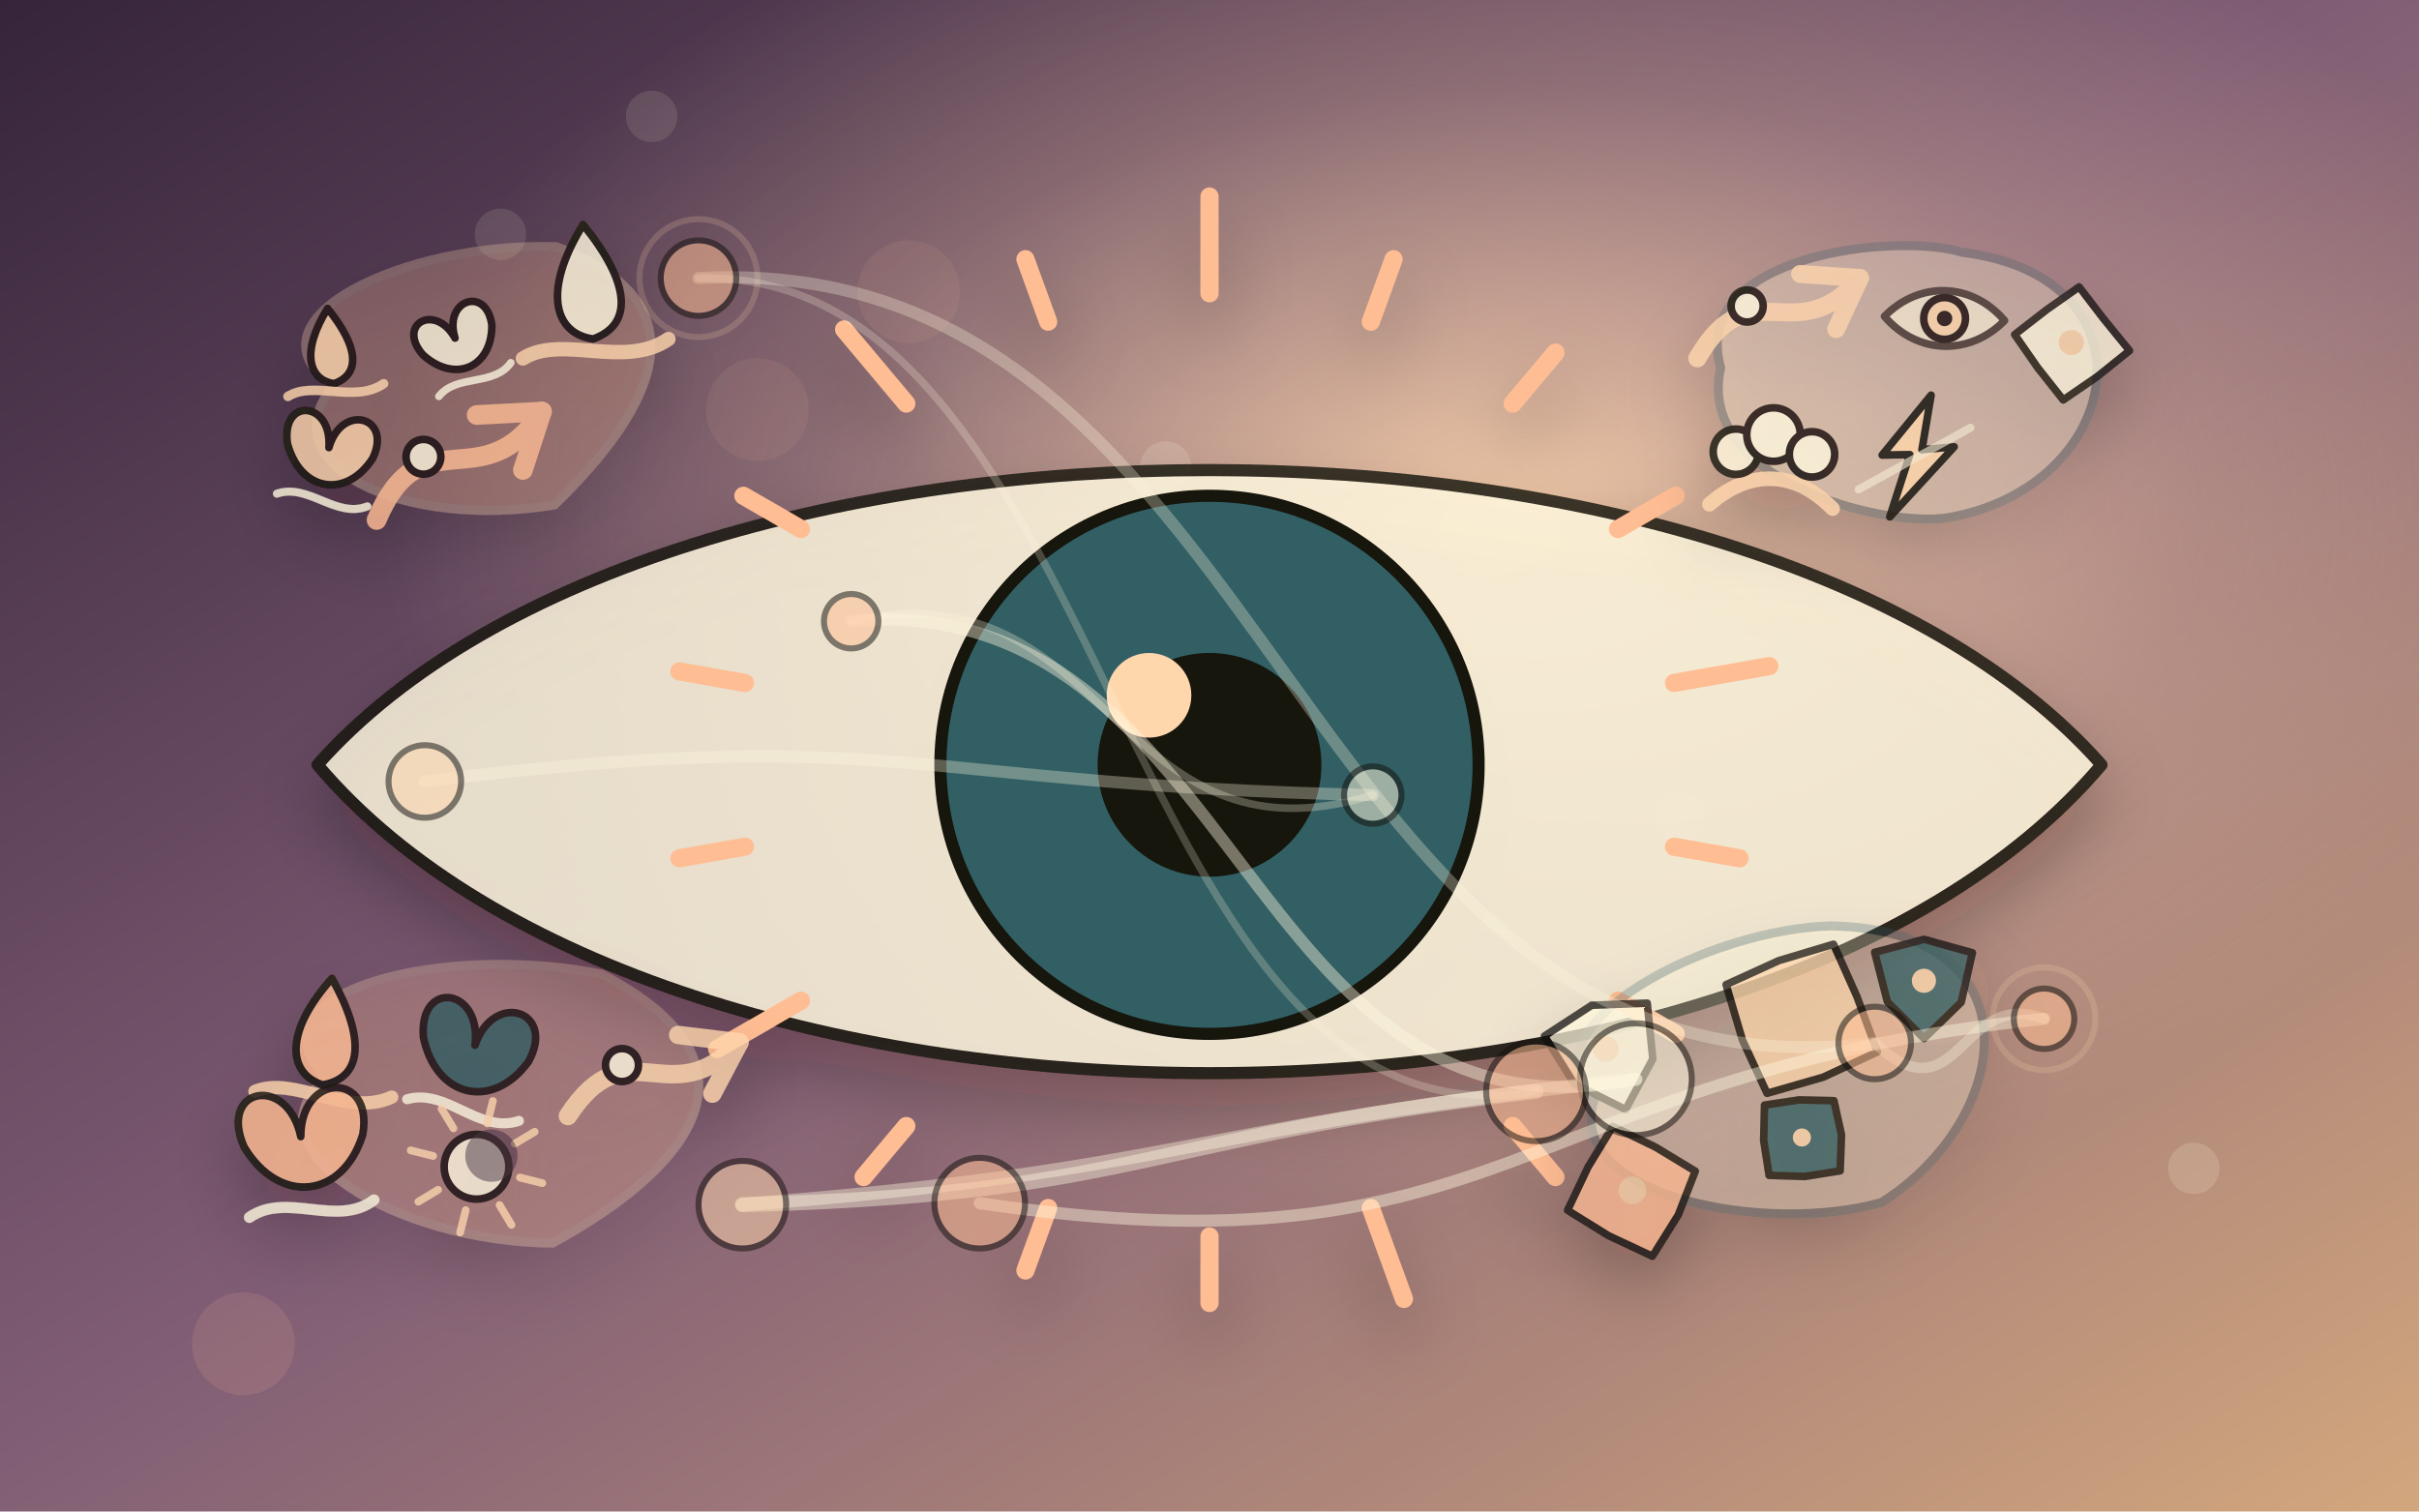
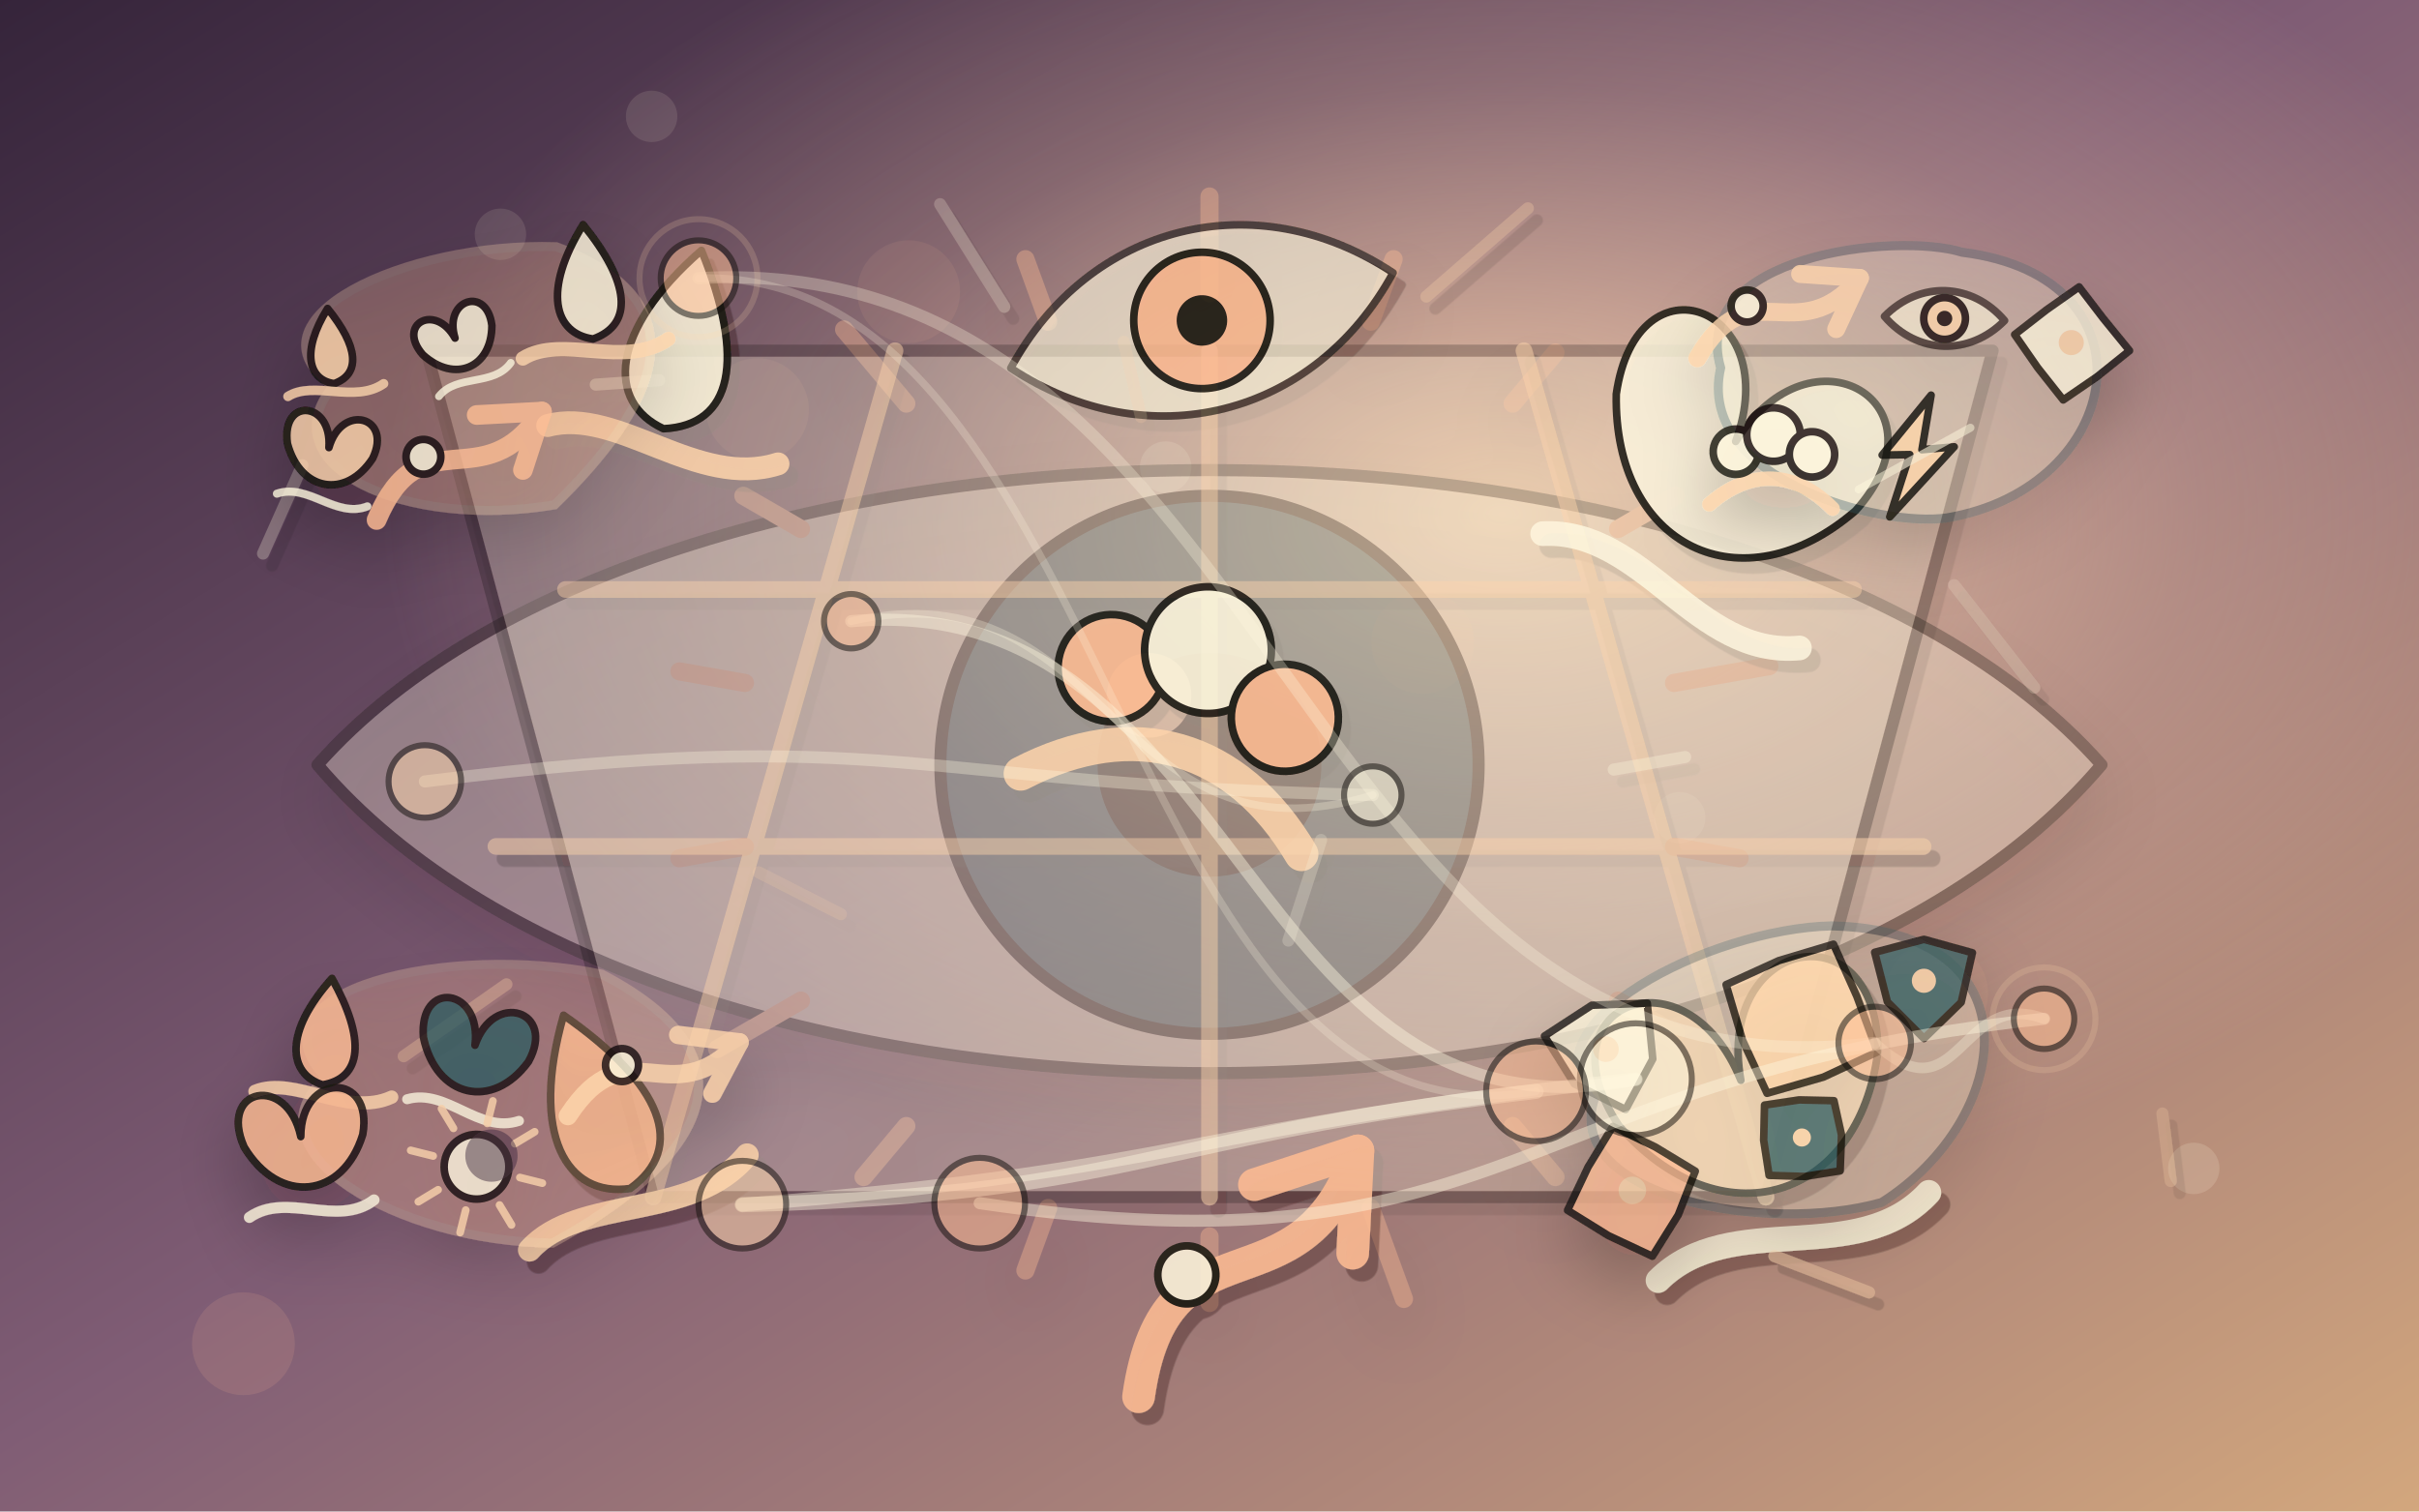
<svg xmlns="http://www.w3.org/2000/svg" width="1600" height="1000" viewBox="0 0 1600 1000" role="img" aria-labelledby="title desc">
  <defs>
    <linearGradient id="posterBg" x1="0" y1="0" x2="1" y2="1">
      <stop offset="0%" stop-color="#35243a" />
      <stop offset="48%" stop-color="#805d75" />
      <stop offset="100%" stop-color="#d3a77d" />
    </linearGradient>
    <radialGradient id="warmGlow" cx="62%" cy="34%" r="46%">
      <stop offset="0%" stop-color="#ffd7ad" stop-opacity=".88" />
      <stop offset="62%" stop-color="#ffd7ad" stop-opacity=".24" />
      <stop offset="100%" stop-color="#ffd7ad" stop-opacity="0" />
    </radialGradient>
    <filter id="posterShadow" x="-20%" y="-20%" width="140%" height="150%">
      <feDropShadow dx="0" dy="22" stdDeviation="22" flood-color="#140d08" flood-opacity=".32" />
    </filter>
    <filter id="hardInk" x="-20%" y="-20%" width="140%" height="150%">
      <feDropShadow dx="6" dy="8" stdDeviation="0" flood-color="#12100c" flood-opacity=".34" />
    </filter>
    <style>
      .ink { stroke: #16120d; stroke-width: 8; stroke-linecap: round; stroke-linejoin: round; }
      .thin { stroke: #16120d; stroke-width: 5; stroke-linecap: round; stroke-linejoin: round; }
    </style>
  </defs>
  <rect width="1600" height="1000" fill="url(#posterBg)" />
  <rect width="1600" height="1000" fill="url(#warmGlow)" />
  <circle cx="501" cy="271" r="34" fill="#ffbd93" opacity="0.08" />
  <circle cx="331" cy="155" r="17" fill="#fff8df" opacity="0.11" />
  <circle cx="161" cy="889" r="34" fill="#ffbd93" opacity="0.13" />
  <circle cx="1451" cy="773" r="17" fill="#fff8df" opacity="0.16" />
  <circle cx="1281" cy="657" r="34" fill="#ffbd93" opacity="0.08" />
  <circle cx="1111" cy="541" r="17" fill="#fff8df" opacity="0.11" />
  <circle cx="941" cy="425" r="34" fill="#ffbd93" opacity="0.13" />
  <circle cx="771" cy="309" r="17" fill="#fff8df" opacity="0.16" />
  <circle cx="601" cy="193" r="34" fill="#ffbd93" opacity="0.08" />
  <circle cx="431" cy="77" r="17" fill="#fff8df" opacity="0.11" />
-   <g filter="url(#posterShadow)">
+   <g filter="url(#posterShadow)" opacity=".36">
    <g id="poster-body-eye">
      <path d="M210 506 C440 246 1160 246 1390 506 C1160 778 440 778 210 506Z" fill="#fff8df" opacity=".82" class="ink" />
      <circle cx="800" cy="506" r="178" fill="#315f63" class="ink" />
      <circle cx="800" cy="506" r="74" fill="#16120d" />
      <circle cx="760" cy="460" r="28" fill="#ffd7ad" />
      <path d="M800 194 L800 130" stroke="#ffbd93" stroke-width="12" stroke-linecap="round" transform="rotate(0 800 506)" />
      <path d="M800 194 L800 150" stroke="#ffbd93" stroke-width="12" stroke-linecap="round" transform="rotate(20 800 506)" />
      <path d="M800 194 L800 150" stroke="#ffbd93" stroke-width="12" stroke-linecap="round" transform="rotate(40 800 506)" />
      <path d="M800 194 L800 150" stroke="#ffbd93" stroke-width="12" stroke-linecap="round" transform="rotate(60 800 506)" />
      <path d="M800 194 L800 130" stroke="#ffbd93" stroke-width="12" stroke-linecap="round" transform="rotate(80 800 506)" />
      <path d="M800 194 L800 150" stroke="#ffbd93" stroke-width="12" stroke-linecap="round" transform="rotate(100 800 506)" />
      <path d="M800 194 L800 150" stroke="#ffbd93" stroke-width="12" stroke-linecap="round" transform="rotate(120 800 506)" />
      <path d="M800 194 L800 150" stroke="#ffbd93" stroke-width="12" stroke-linecap="round" transform="rotate(140 800 506)" />
      <path d="M800 194 L800 130" stroke="#ffbd93" stroke-width="12" stroke-linecap="round" transform="rotate(160 800 506)" />
      <path d="M800 194 L800 150" stroke="#ffbd93" stroke-width="12" stroke-linecap="round" transform="rotate(180 800 506)" />
      <path d="M800 194 L800 150" stroke="#ffbd93" stroke-width="12" stroke-linecap="round" transform="rotate(200 800 506)" />
      <path d="M800 194 L800 150" stroke="#ffbd93" stroke-width="12" stroke-linecap="round" transform="rotate(220 800 506)" />
      <path d="M800 194 L800 130" stroke="#ffbd93" stroke-width="12" stroke-linecap="round" transform="rotate(240 800 506)" />
      <path d="M800 194 L800 150" stroke="#ffbd93" stroke-width="12" stroke-linecap="round" transform="rotate(260 800 506)" />
      <path d="M800 194 L800 150" stroke="#ffbd93" stroke-width="12" stroke-linecap="round" transform="rotate(280 800 506)" />
      <path d="M800 194 L800 150" stroke="#ffbd93" stroke-width="12" stroke-linecap="round" transform="rotate(300 800 506)" />
      <path d="M800 194 L800 130" stroke="#ffbd93" stroke-width="12" stroke-linecap="round" transform="rotate(320 800 506)" />
      <path d="M800 194 L800 150" stroke="#ffbd93" stroke-width="12" stroke-linecap="round" transform="rotate(340 800 506)" />
    </g>
  </g>
+   <g id="pair-signature-mural" filter="url(#hardInk)">
+     <g opacity=".98">
+       <path d="M282 232 L1318 232 L1168 792 L432 792Z" fill="#fff8df" opacity=".22" class="ink" />
+       <path d="M374 390 L1226 390 M328 560 L1272 560 M432 792 L592 232 M800 792 L800 232 M1168 792 L1008 232" stroke="#ffd7ad" stroke-width="11" stroke-linecap="round" opacity=".46" />
+       <g transform="rotate(16.0 791.0 458.0)">
+         <g opacity=".86">
+           <path d="M694.4 541.7 C755.6 483.8 826.4 483.8 887.6 541.7" fill="none" stroke="#ffd7ad" stroke-width="22.5" stroke-linecap="round" />
+           <circle cx="733.0" cy="458.0" r="35.4" fill="#ffbd93" class="thin" />
+           <circle cx="791.0" cy="429.0" r="41.9" fill="#fff8df" class="thin" />
+           <circle cx="852.2" cy="458.0" r="35.4" fill="#ffbd93" class="thin" />
+         </g>
+       </g>
+       <g transform="rotate(12.0 449.0 236.0)">
+         <g opacity=".86">
+           <path d="M449.0 164.1 C400.3 229.0 408.4 275.4 449.0 284.7 C493.1 273.1 493.1 229.0 449.0 164.1Z" fill="#fff8df" class="thin" />
+           <path d="M373.6 298.6 C416.5 276.6 479.2 319.5 527.9 291.7" fill="none" stroke="#ffd7ad" stroke-width="15.1" stroke-linecap="round" />
+         </g>
+       </g>
+       <g transform="rotate(7.0 1141.0 314.0)">
+         <g transform="rotate(19 1141.0 314.0)" opacity=".84">
+           <path d="M1053.0 297.7 C1023.6 206.4 1128.0 196.6 1137.7 291.2 C1147.5 196.6 1255.1 206.4 1229.0 297.7 C1189.9 389.0 1095.4 389.0 1053.0 297.7Z" fill="#fff8df" class="thin" />
+           <path d="M1049.7 402.0 C1108.4 369.4 1176.9 431.4 1235.5 395.5" fill="none" stroke="#fff8df" stroke-width="16.3" stroke-linecap="round" />
+         </g>
+       </g>
+       <g transform="rotate(-21.0 399.0 740.0)">
+         <g opacity=".86">
+           <path d="M399.0 666.8 C349.4 732.9 357.7 780.1 399.0 789.6 C443.8 777.8 443.8 732.9 399.0 666.8Z" fill="#ffbd93" class="thin" />
+           <path d="M322.3 803.7 C366.0 781.3 429.7 825.0 479.2 796.6" fill="none" stroke="#ffd7ad" stroke-width="15.3" stroke-linecap="round" />
+         </g>
+       </g>
+       <g transform="rotate(-10.0 1161.0 736.0)">
+         <g transform="rotate(-6 1161.0 736.0)" opacity=".84">
+           <path d="M1071.9 719.5 C1042.2 627.1 1147.8 617.2 1157.7 712.9 C1167.6 617.2 1276.5 627.1 1250.1 719.5 C1210.5 811.9 1114.8 811.9 1071.9 719.5Z" fill="#ffd7ad" class="thin" />
+           <path d="M1068.6 825.1 C1128.0 792.1 1197.3 854.8 1256.7 818.5" fill="none" stroke="#fff8df" stroke-width="16.5" stroke-linecap="round" />
+         </g>
+       </g>
+       <g transform="rotate(-20.0 825.0 834.0)">
+         <g opacity=".86">
+           <path d="M726.6 894.0 C786.6 781.2 844.2 884.4 918.6 790.8" fill="none" stroke="#ffbd93" stroke-width="21.6" stroke-linecap="round" />
+           <path d="M918.6 790.8 L846.6 788.4 M918.6 790.8 L892.2 853.2" fill="none" stroke="#ffbd93" stroke-width="21.6" stroke-linecap="round" />
+           <circle cx="784.2" cy="829.2" r="19.2" fill="#fff8df" class="thin" />
+         </g>
+       </g>
+       <g transform="rotate(-14.0 795.0 212.0)">
+         <g opacity=".84">
+           <path d="M664.7 212.0 C738.2 131.8 851.8 131.8 925.3 212.0 C851.8 292.2 738.2 292.2 664.7 212.0Z" fill="#fff8df" opacity=".74" class="thin" />
+           <circle cx="795.0" cy="212.0" r="45.1" fill="#ffbd93" class="thin" />
+           <circle cx="795.0" cy="212.0" r="16.7" fill="#16120d" />
+         </g>
+       </g>
+       <path d="M723.5 251.0 L774.5 251.0" stroke="#ffd7ad" stroke-width="8" stroke-linecap="round" opacity="0.18" transform="rotate(77 749.0 251.0)" />
+       <path d="M828.0 589.0 L898.0 589.0" stroke="#fff8df" stroke-width="8" stroke-linecap="round" opacity="0.23" transform="rotate(108 863.0 589.0)" />
+       <path d="M932.5 167.0 L1021.5 167.0" stroke="#ffd7ad" stroke-width="8" stroke-linecap="round" opacity="0.28" transform="rotate(139 977.0 167.0)" />
+       <path d="M1067.0 505.0 L1115.0 505.0" stroke="#fff8df" stroke-width="8" stroke-linecap="round" opacity="0.33" transform="rotate(170 1091.0 505.0)" />
+       <path d="M1171.5 843.0 L1238.5 843.0" stroke="#ffd7ad" stroke-width="8" stroke-linecap="round" opacity="0.38" transform="rotate(21 1205.0 843.0)" />
+       <path d="M1276.0 421.0 L1362.0 421.0" stroke="#fff8df" stroke-width="8" stroke-linecap="round" opacity="0.18" transform="rotate(52 1319.0 421.0)" />
+       <path d="M1410.5 759.0 L1455.5 759.0" stroke="#ffd7ad" stroke-width="8" stroke-linecap="round" opacity="0.23" transform="rotate(83 1433.0 759.0)" />
+       <path d="M155.0 337.0 L219.0 337.0" stroke="#fff8df" stroke-width="8" stroke-linecap="round" opacity="0.28" transform="rotate(114 187.0 337.0)" />
+       <path d="M259.5 675.0 L342.5 675.0" stroke="#ffd7ad" stroke-width="8" stroke-linecap="round" opacity="0.33" transform="rotate(145 301.0 675.0)" />
+       <path d="M394.0 253.0 L436.0 253.0" stroke="#fff8df" stroke-width="8" stroke-linecap="round" opacity="0.38" transform="rotate(176 415.0 253.0)" />
+       <path d="M498.5 591.0 L559.5 591.0" stroke="#ffd7ad" stroke-width="8" stroke-linecap="round" opacity="0.18" transform="rotate(27 529.0 591.0)" />
+       <path d="M603.0 169.0 L683.0 169.0" stroke="#fff8df" stroke-width="8" stroke-linecap="round" opacity="0.23" transform="rotate(58 643.0 169.0)" />
+     </g>
+   </g>
  <g id="semantic-layer-icons" filter="url(#posterShadow)">
    <g transform="rotate(-5.0 317.0 247.0)" opacity=".92">
      <path d="M220.0 247.0 C162.0 198.0 275.0 156.0 375.0 168.0 C472.0 214.0 430.0 280.0 359.0 338.0 C259.0 346.0 172.0 296.0 220.0 247.0Z" fill="#ffbd93" opacity=".28" stroke="#ffd7ad" stroke-width="6" />
      <g opacity=".86">
        <path d="M220.8 195.5 C200.6 222.4 204.0 241.6 220.8 245.4 C239.0 240.6 239.0 222.4 220.8 195.5Z" fill="#ffd7ad" class="thin" />
        <path d="M189.6 251.2 C207.4 242.0 233.3 259.8 253.4 248.3" fill="none" stroke="#ffd7ad" stroke-width="6.2" stroke-linecap="round" />
      </g>
      <g transform="rotate(-18 305.9 228.2)" opacity=".84">
        <path d="M281.1 223.6 C272.8 197.9 302.2 195.1 305.0 221.8 C307.7 195.1 338.1 197.9 330.7 223.6 C319.7 249.4 293.0 249.4 281.1 223.6Z" fill="#fff8df" class="thin" />
        <path d="M280.1 253.1 C296.7 243.9 316.0 261.4 332.6 251.2" fill="none" stroke="#fff8df" stroke-width="5.0" stroke-linecap="round" />
      </g>
      <g opacity=".86">
        <path d="M394.0 155.0 C363.3 195.9 368.4 225.1 394.0 230.9 C421.7 223.6 421.7 195.9 394.0 155.0Z" fill="#fff8df" class="thin" />
        <path d="M346.6 239.7 C373.6 225.8 413.0 252.8 443.6 235.3" fill="none" stroke="#ffd7ad" stroke-width="9.5" stroke-linecap="round" />
      </g>
      <g transform="rotate(15 212.8 294.7)" opacity=".84">
        <path d="M184.2 289.4 C174.6 259.7 208.6 256.5 211.7 287.3 C214.9 256.5 249.9 259.7 241.4 289.4 C228.7 319.1 198.0 319.1 184.2 289.4Z" fill="#ffd7ad" class="thin" />
        <path d="M183.1 323.3 C202.2 312.7 224.5 332.8 243.5 321.2" fill="none" stroke="#fff8df" stroke-width="5.3" stroke-linecap="round" />
      </g>
      <g opacity=".86">
        <path d="M240.9 337.7 C276.9 270.0 311.4 331.9 356.1 275.8" fill="none" stroke="#ffbd93" stroke-width="13.0" stroke-linecap="round" />
        <path d="M356.1 275.8 L312.9 274.3 M356.1 275.8 L340.2 313.2" fill="none" stroke="#ffbd93" stroke-width="13.0" stroke-linecap="round" />
        <circle cx="275.4" cy="298.8" r="11.5" fill="#fff8df" class="thin" />
      </g>
    </g>
    <g transform="rotate(2.0 1271.0 248.0)" opacity=".92">
      <path d="M1138.0 248.0 C1114.0 174.0 1251.0 154.0 1295.0 166.0 C1428.0 178.0 1408.0 318.0 1291.0 342.0 C1247.0 350.0 1124.0 322.0 1138.0 248.0Z" fill="#fff8df" opacity=".28" stroke="#315f63" stroke-width="6" />
      <g opacity=".86">
        <path d="M1122.4 242.2 C1155.4 180.1 1187.1 236.9 1228.0 185.4" fill="none" stroke="#ffd7ad" stroke-width="11.9" stroke-linecap="round" />
        <path d="M1228.0 185.4 L1188.4 184.1 M1228.0 185.4 L1213.5 219.7" fill="none" stroke="#ffd7ad" stroke-width="11.9" stroke-linecap="round" />
        <circle cx="1154.1" cy="206.5" r="10.6" fill="#fff8df" class="thin" />
      </g>
      <g opacity=".84">
        <path d="M1245.1 210.2 C1267.5 185.7 1302.2 185.7 1324.6 210.2 C1302.2 234.6 1267.5 234.6 1245.1 210.2Z" fill="#fff8df" opacity=".74" class="thin" />
        <circle cx="1284.9" cy="210.2" r="13.8" fill="#ffd7ad" class="thin" />
        <circle cx="1284.9" cy="210.2" r="5.1" fill="#16120d" />
      </g>
      <g opacity=".78">
        <polygon points="1407.9,227.2 1387.0,245.2 1365.2,261.3 1347.6,240.6 1331.6,219.2 1352.1,202.1 1373.1,186.2 1389.8,206.5" fill="#fff8df" class="thin" />
        <circle cx="1369.2" cy="223.2" r="8.3" fill="#ffd7ad" />
      </g>
      <g opacity=".86">
        <path d="M1133.7 338.5 C1159.6 314.0 1189.5 314.0 1215.3 338.5" fill="none" stroke="#ffd7ad" stroke-width="9.5" stroke-linecap="round" />
        <circle cx="1150.0" cy="303.1" r="15.0" fill="#fff8df" class="thin" />
        <circle cx="1174.5" cy="290.9" r="17.7" fill="#fff8df" class="thin" />
        <circle cx="1200.4" cy="303.1" r="15.0" fill="#fff8df" class="thin" />
      </g>
      <g transform="rotate(3 1268.9 302.1)" opacity=".88">
        <path d="M1275.6 260.8 L1246.8 303.1 L1265.0 301.2 L1255.4 343.4 L1293.8 293.5 L1272.7 297.3Z" fill="#ffd7ad" class="thin" />
        <path d="M1233.3 327.1 L1303.4 280.0" stroke="#fff8df" stroke-width="5.3" stroke-linecap="round" opacity=".62" />
      </g>
    </g>
    <g transform="rotate(5.0 331.0 723.0)" opacity=".92">
      <path d="M215.0 723.0 C155.0 670.0 288.0 627.0 391.0 639.0 C507.0 687.0 464.0 759.0 374.0 819.0 C271.0 827.0 165.0 776.0 215.0 723.0Z" fill="#ffbd93" opacity=".28" stroke="#ffd7ad" stroke-width="6" />
      <g opacity=".86">
        <path d="M213.4 657.3 C184.8 695.4 189.6 722.6 213.4 728.0 C239.2 721.2 239.2 695.4 213.4 657.3Z" fill="#ffbd93" class="thin" />
        <path d="M169.2 736.2 C194.3 723.2 231.0 748.4 259.6 732.1" fill="none" stroke="#ffd7ad" stroke-width="8.8" stroke-linecap="round" />
      </g>
      <g transform="rotate(8 311.5 702.4)" opacity=".84">
        <path d="M275.8 695.8 C264.0 658.9 306.2 654.9 310.2 693.2 C314.1 654.9 357.7 658.9 347.1 695.8 C331.3 732.8 293.0 732.8 275.8 695.8Z" fill="#315f63" class="thin" />
        <path d="M274.5 738.1 C298.3 724.9 326.0 750.0 349.8 735.4" fill="none" stroke="#fff8df" stroke-width="6.6" stroke-linecap="round" />
      </g>
      <g opacity=".86">
        <path d="M376.8 734.4 C410.8 670.5 443.5 729.0 485.6 676.0" fill="none" stroke="#ffd7ad" stroke-width="12.2" stroke-linecap="round" />
        <path d="M485.6 676.0 L444.8 674.6 M485.6 676.0 L470.7 711.3" fill="none" stroke="#ffd7ad" stroke-width="12.2" stroke-linecap="round" />
        <circle cx="409.5" cy="697.7" r="10.9" fill="#fff8df" class="thin" />
      </g>
      <g transform="rotate(-11 205.4 773.1)" opacity=".84">
        <path d="M165.9 765.8 C152.8 724.9 199.5 720.5 203.9 762.9 C208.3 720.5 256.5 724.9 244.8 765.8 C227.3 806.7 184.9 806.7 165.9 765.8Z" fill="#ffbd93" class="thin" />
        <path d="M164.5 812.5 C190.8 797.9 221.4 825.6 247.7 809.6" fill="none" stroke="#fff8df" stroke-width="7.3" stroke-linecap="round" />
      </g>
      <g opacity=".84">
        <path d="M348.7 777.7 L363.8 780.1" stroke="#ffd7ad" stroke-width="5.1" stroke-linecap="round" />
        <path d="M336.9 797.0 L345.9 809.4" stroke="#ffd7ad" stroke-width="5.1" stroke-linecap="round" />
        <path d="M314.9 802.3 L312.5 817.4" stroke="#ffd7ad" stroke-width="5.1" stroke-linecap="round" />
        <path d="M295.5 790.5 L283.2 799.5" stroke="#ffd7ad" stroke-width="5.1" stroke-linecap="round" />
        <path d="M290.3 768.5 L275.2 766.1" stroke="#ffd7ad" stroke-width="5.1" stroke-linecap="round" />
        <path d="M302.1 749.1 L293.1 736.8" stroke="#ffd7ad" stroke-width="5.1" stroke-linecap="round" />
        <path d="M324.1 743.9 L326.5 728.8" stroke="#ffd7ad" stroke-width="5.1" stroke-linecap="round" />
        <path d="M343.4 755.7 L355.8 746.7" stroke="#ffd7ad" stroke-width="5.1" stroke-linecap="round" />
        <circle cx="319.5" cy="773.1" r="21.4" fill="#fff8df" class="thin" />
        <circle cx="328.7" cy="764.9" r="17.3" fill="#35243a" opacity=".5" />
      </g>
    </g>
    <g transform="rotate(-10.0 1188.0 705.0)" opacity=".92">
      <path d="M1052.0 705.0 C1013.0 646.0 1148.0 606.0 1227.0 618.0 C1363.0 645.0 1323.0 765.0 1228.0 804.0 C1149.0 812.0 1023.0 764.0 1052.0 705.0Z" fill="#fff8df" opacity=".28" stroke="#315f63" stroke-width="6" />
      <g opacity=".78">
        <polygon points="1095.4,684.2 1071.9,714.0 1041.5,691.5 1027.5,656.8 1061.8,642.2 1098.2,647.2" fill="#fff8df" class="thin" />
        <circle cx="1066.0" cy="672.4" r="8.5" fill="#ffd7ad" />
      </g>
      <g opacity=".78">
        <polygon points="1242.5,705.4 1204.5,715.6 1165.9,719.7 1156.0,682.2 1151.7,644.2 1188.8,634.6 1226.3,630.2 1235.5,666.8" fill="#ffd7ad" class="thin" />
        <circle cx="1196.5" cy="674.4" r="10.5" fill="#ffd7ad" />
      </g>
      <g opacity=".78">
        <polygon points="1302.8,682.7 1274.4,702.0 1254.8,673.9 1252.2,640.2 1285.8,637.4 1315.8,651.7" fill="#315f63" class="thin" />
        <circle cx="1281.0" cy="664.4" r="8.0" fill="#ffd7ad" />
      </g>
      <g opacity=".78">
        <polygon points="1094.1,788.7 1072.5,812.7 1046.2,794.2 1022.5,773.0 1040.9,747.1 1061.6,723.6 1087.0,741.9 1110.2,762.2" fill="#ffbd93" class="thin" />
        <circle cx="1067.0" cy="767.5" r="9.1" fill="#ffd7ad" />
      </g>
      <g opacity=".78">
        <polygon points="1209.6,755.3 1204.6,778.6 1180.8,778.2 1157.8,773.4 1158.3,749.9 1162.9,727.1 1186.1,727.7 1208.6,732.2" fill="#315f63" class="thin" />
        <circle cx="1183.5" cy="752.5" r="6.0" fill="#ffd7ad" />
      </g>
    </g>
  </g>
  <g id="root-constellation">
    <path d="M281.0 517.0 C594.5 478.0 594.5 519.0 908.0 526.0" fill="none" stroke="#fff8df" stroke-width="8" stroke-linecap="round" opacity="0.32" />
    <path d="M908.0 526.0 C735.5 579.0 735.5 372.0 563.0 411.0" fill="none" stroke="#fff8df" stroke-width="5" stroke-linecap="round" opacity="0.28" />
    <path d="M563.0 411.0 C822.5 388.0 822.5 767.0 1082.0 714.0" fill="none" stroke="#fff8df" stroke-width="8" stroke-linecap="round" opacity="0.42" />
    <path d="M1082.0 714.0 C786.5 745.0 786.5 774.0 491.0 797.0" fill="none" stroke="#fff8df" stroke-width="9" stroke-linecap="round" opacity="0.40" />
    <path d="M491.0 797.0 C753.5 790.0 753.5 753.0 1016.0 722.0" fill="none" stroke="#fff8df" stroke-width="10" stroke-linecap="round" opacity="0.42" />
    <path d="M1016.0 722.0 C739.0 770.0 739.0 177.0 462.0 184.0" fill="none" stroke="#fff8df" stroke-width="5" stroke-linecap="round" opacity="0.23" />
    <path d="M462.0 184.0 C851.0 163.0 851.0 738.0 1240.0 690.0" fill="none" stroke="#fff8df" stroke-width="8" stroke-linecap="round" opacity="0.29" />
    <path d="M1240.0 690.0 C1296.0 742.0 1296.0 653.0 1352.0 674.0" fill="none" stroke="#fff8df" stroke-width="7" stroke-linecap="round" opacity="0.31" />
    <path d="M1352.0 674.0 C1000.0 711.0 1000.0 848.0 648.0 796.0" fill="none" stroke="#fff8df" stroke-width="8" stroke-linecap="round" opacity="0.43" />
    <circle cx="281.0" cy="517.0" r="24" fill="#ffd7ad" opacity=".52" stroke="#16120d" stroke-width="4" />
    <circle cx="908.0" cy="526.0" r="19" fill="#fff8df" opacity=".52" stroke="#16120d" stroke-width="4" />
    <circle cx="563.0" cy="411.0" r="18" fill="#ffbd93" opacity=".52" stroke="#16120d" stroke-width="4" />
    <circle cx="1082.0" cy="714.0" r="37" fill="#fff8df" opacity=".52" stroke="#16120d" stroke-width="4" />
    <circle cx="491.0" cy="797.0" r="29" fill="#ffd7ad" opacity=".52" stroke="#16120d" stroke-width="4" />
    <circle cx="1016.0" cy="722.0" r="33" fill="#ffbd93" opacity=".52" stroke="#16120d" stroke-width="4" />
    <circle cx="462.0" cy="184.0" r="25" fill="#ffbd93" opacity=".52" stroke="#16120d" stroke-width="4" />
    <circle cx="462.0" cy="184.0" r="39" fill="none" stroke="#ffd7ad" stroke-width="4" opacity=".18" />
    <circle cx="1240.0" cy="690.0" r="24" fill="#ffbd93" opacity=".52" stroke="#16120d" stroke-width="4" />
    <circle cx="1352.0" cy="674.0" r="20" fill="#ffbd93" opacity=".52" stroke="#16120d" stroke-width="4" />
    <circle cx="1352.0" cy="674.0" r="34" fill="none" stroke="#ffd7ad" stroke-width="4" opacity=".18" />
    <circle cx="648.0" cy="796.0" r="30" fill="#ffbd93" opacity=".52" stroke="#16120d" stroke-width="4" />
  </g>
</svg>
